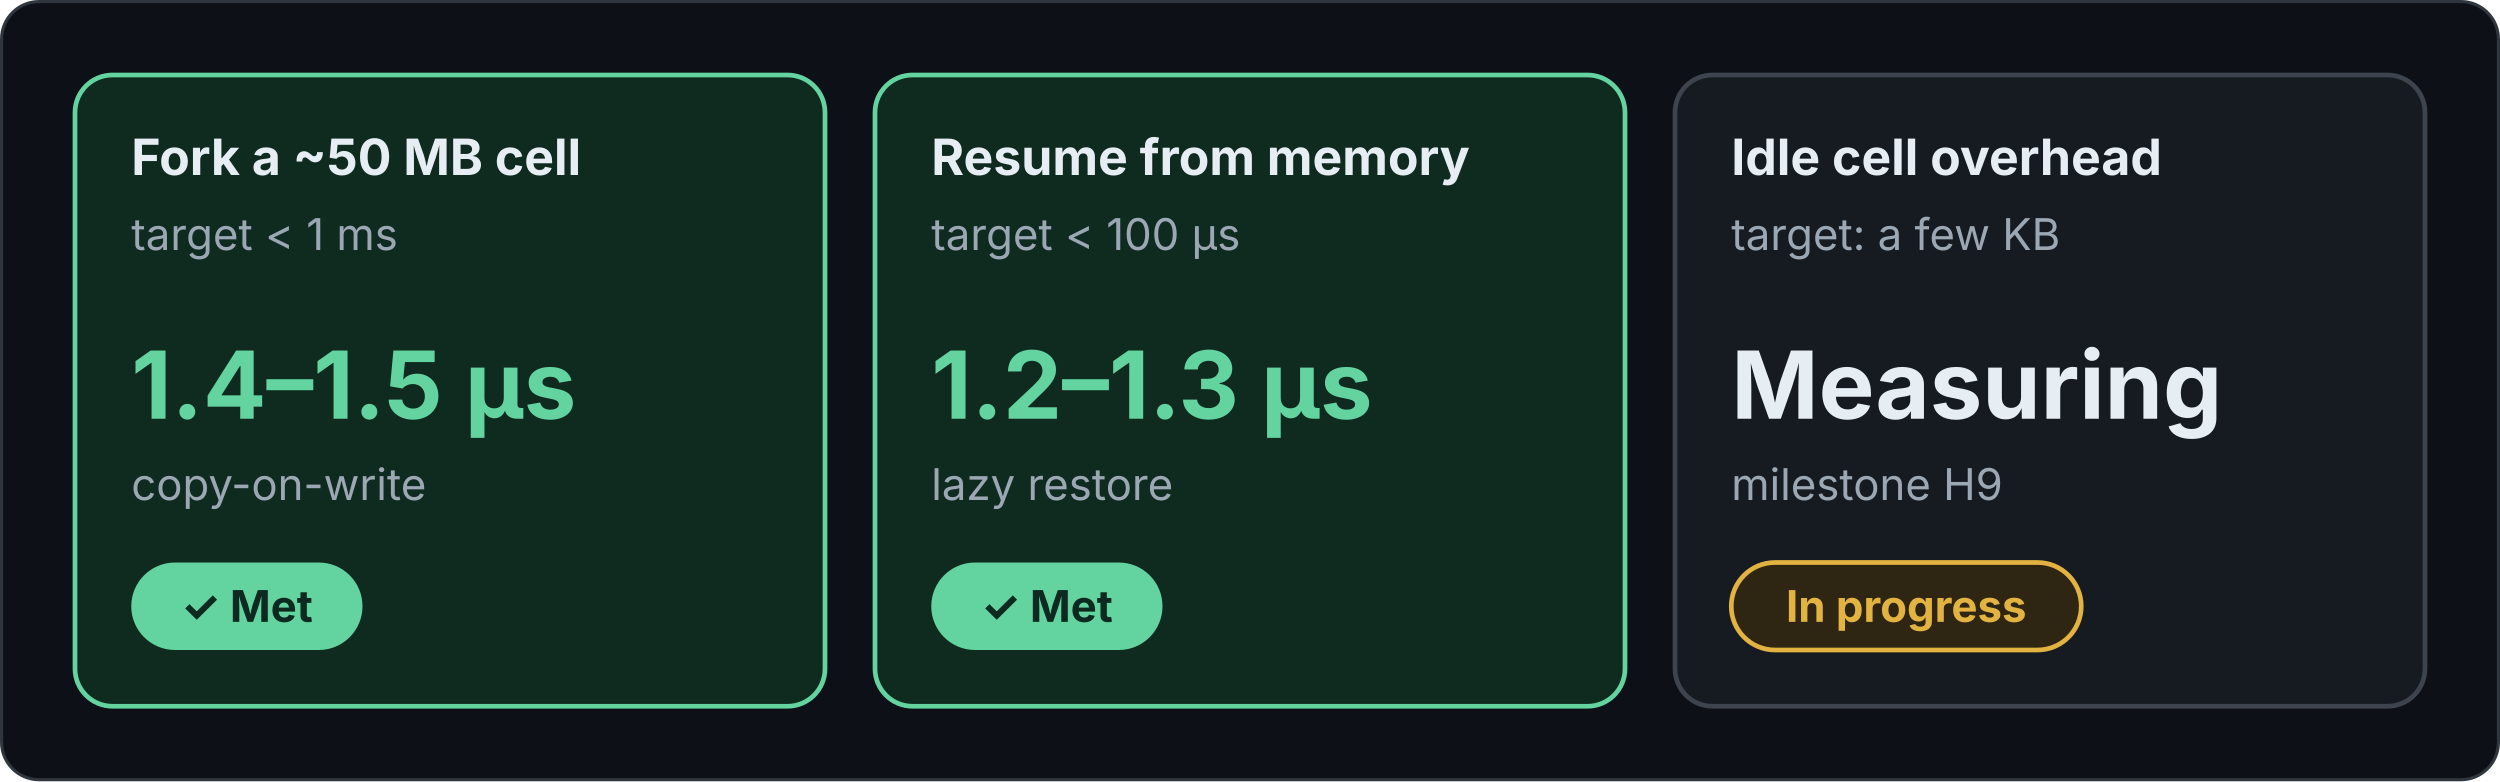
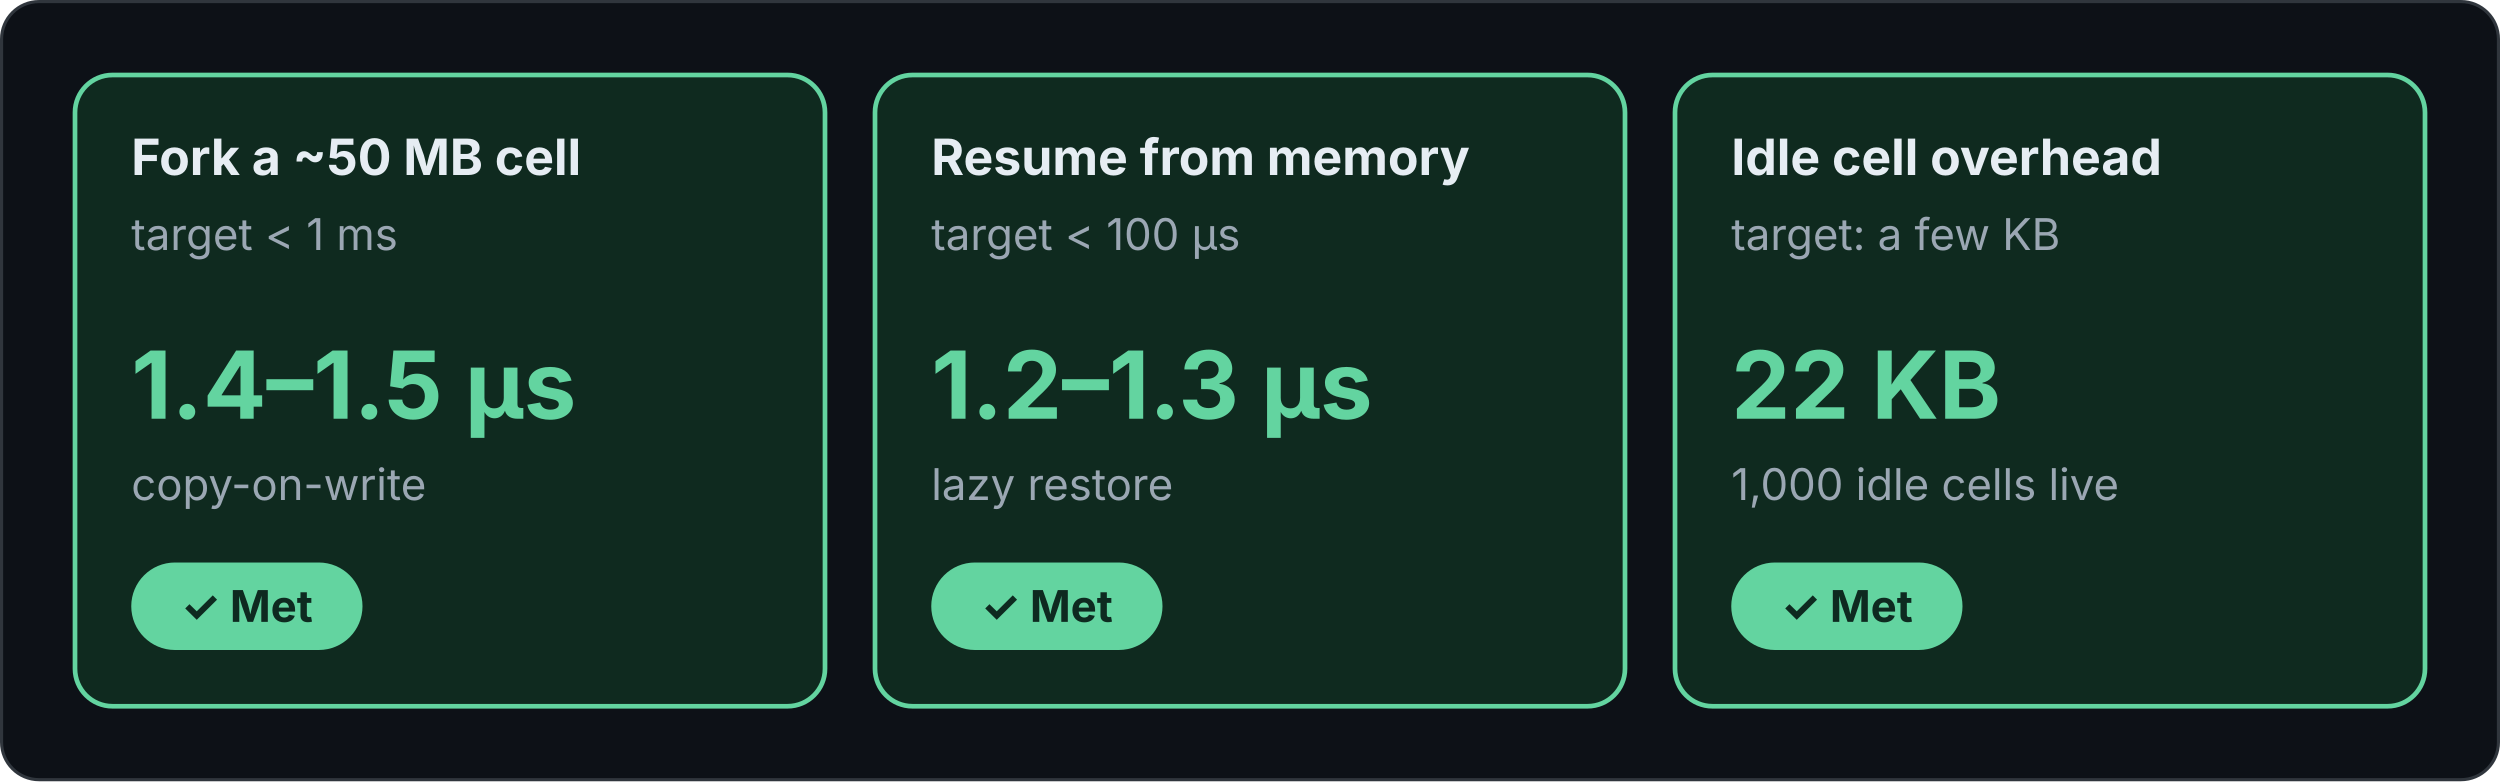
<svg xmlns="http://www.w3.org/2000/svg" viewBox="0 0 800 250" width="800" height="250" role="img" font-family="Inter, -apple-system, Segoe UI, Helvetica, Arial, sans-serif">
  <defs>
    <marker id="a" viewBox="0 0 10 10" refX="9" refY="5" markerWidth="7" markerHeight="7" orient="auto-start-reverse">
      <path d="M0 0L10 5L0 10z" fill="#8b98a5" />
    </marker>
  </defs>
  <rect class="bg" x="0.5" y="0.5" width="799" height="249" rx="12" fill="#0d1117" stroke="#30363d" />
  <rect x="24" y="24" width="240" height="202" rx="12" fill="#0f2a1f" stroke="#63d4a0" stroke-width="1.5" />
  <text x="42" y="56" font-size="16" fill="#e6edf3" font-weight="700">Fork a ~50 MB cell</text>
  <text x="42" y="80" font-size="14" fill="#9ba7b3">target &lt; 1 ms</text>
  <text x="42" y="134" font-size="30" fill="#63d4a0" font-weight="700">1.4–1.5 µs</text>
  <text x="42" y="160" font-size="14" fill="#9ba7b3">copy-on-write</text>
  <rect x="42" y="180" width="74" height="28" rx="14" fill="#63d4a0" stroke="#63d4a0" stroke-width="0" />
  <text x="79" y="199" font-size="14" fill="#0e2a20" font-weight="700" text-anchor="middle">✓ Met</text>
  <rect x="280" y="24" width="240" height="202" rx="12" fill="#0f2a1f" stroke="#63d4a0" stroke-width="1.5" />
  <text x="298" y="56" font-size="16" fill="#e6edf3" font-weight="700">Resume from memory</text>
  <text x="298" y="80" font-size="14" fill="#9ba7b3">target &lt; 100 µs</text>
  <text x="298" y="134" font-size="30" fill="#63d4a0" font-weight="700">1.2–1.3 µs</text>
  <text x="298" y="160" font-size="14" fill="#9ba7b3">lazy restore</text>
  <rect x="298" y="180" width="74" height="28" rx="14" fill="#63d4a0" stroke="#63d4a0" stroke-width="0" />
  <text x="335" y="199" font-size="14" fill="#0e2a20" font-weight="700" text-anchor="middle">✓ Met</text>
-   <rect x="536" y="24" width="240" height="202" rx="12" fill="#161b22" stroke="#3d444d" stroke-width="1.5" />
+   <rect x="536" y="24" width="240" height="202" rx="12" fill="#0f2a1f" stroke="#63d4a0" stroke-width="1.5" />
  <text x="554" y="56" font-size="16" fill="#e6edf3" font-weight="700">Idle cell overhead</text>
  <text x="554" y="80" font-size="14" fill="#9ba7b3">target: a few KB</text>
-   <text x="554" y="134" font-size="30" fill="#e6edf3" font-weight="700">Measuring</text>
-   <text x="554" y="160" font-size="14" fill="#9ba7b3">milestone H9</text>
-   <rect x="554" y="180" width="112" height="28" rx="14" fill="#2e2513" stroke="#e3b341" stroke-width="1.5" />
-   <text x="610" y="199" font-size="14" fill="#e3b341" font-weight="700" text-anchor="middle">In progress</text>
+   <text x="554" y="134" font-size="30" fill="#63d4a0" font-weight="700">22 KB</text>
+   <text x="554" y="160" font-size="14" fill="#9ba7b3">1,000 idle cells live</text>
+   <rect x="554" y="180" width="74" height="28" rx="14" fill="#63d4a0" stroke="#63d4a0" stroke-width="0" />
+   <text x="591" y="199" font-size="14" fill="#0e2a20" font-weight="700" text-anchor="middle">✓ Met</text>
</svg>
